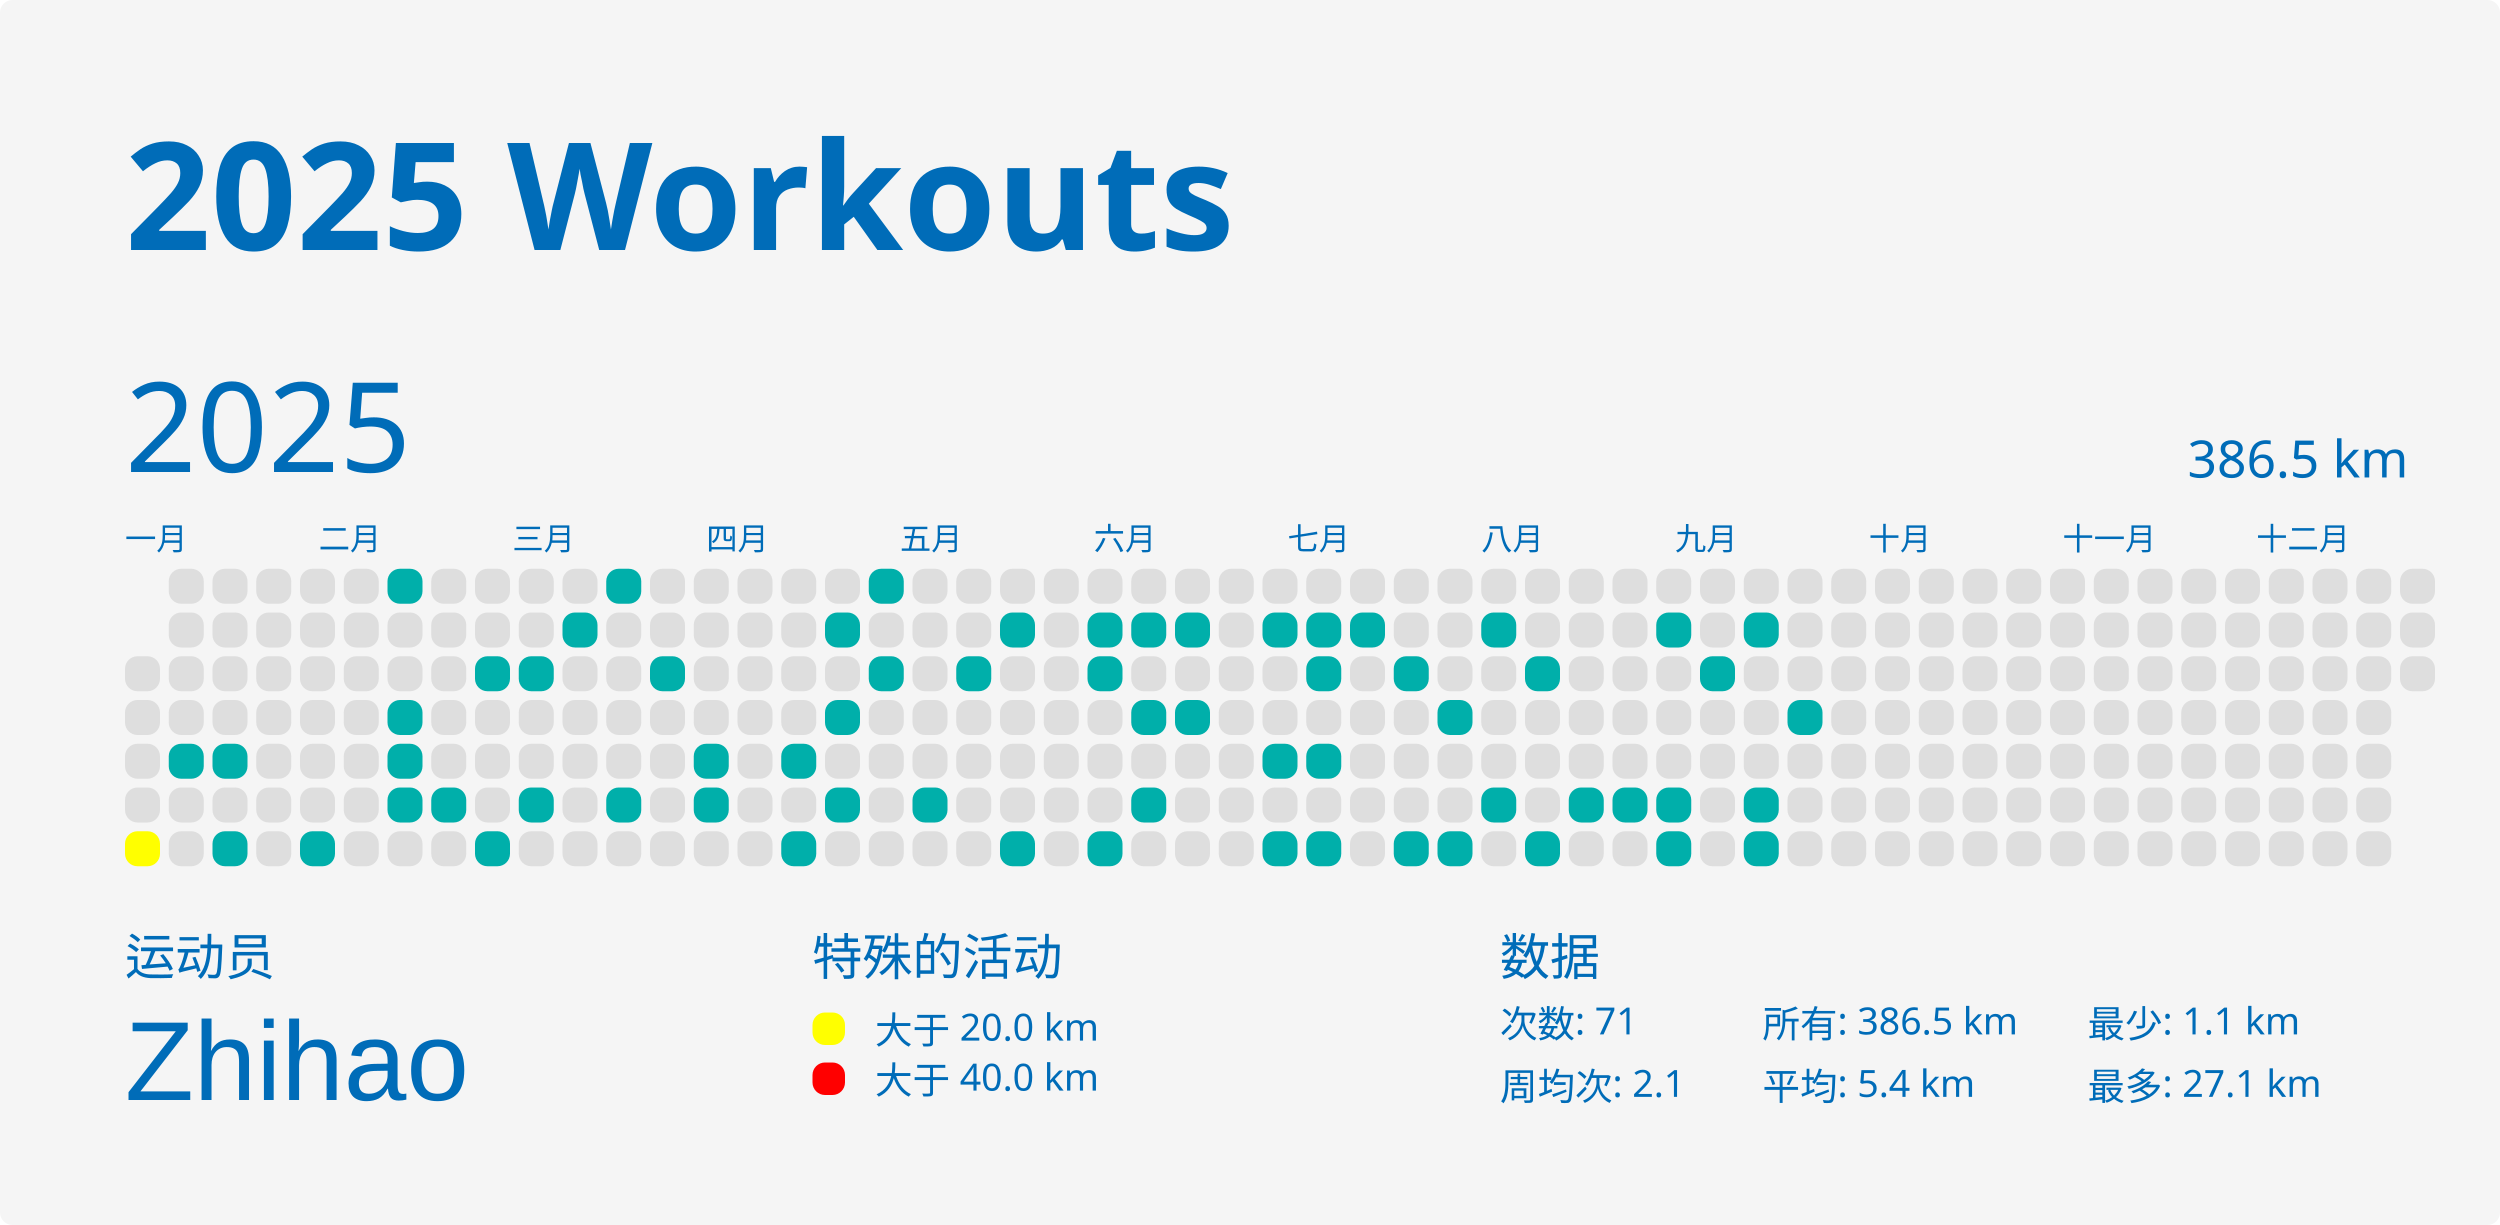
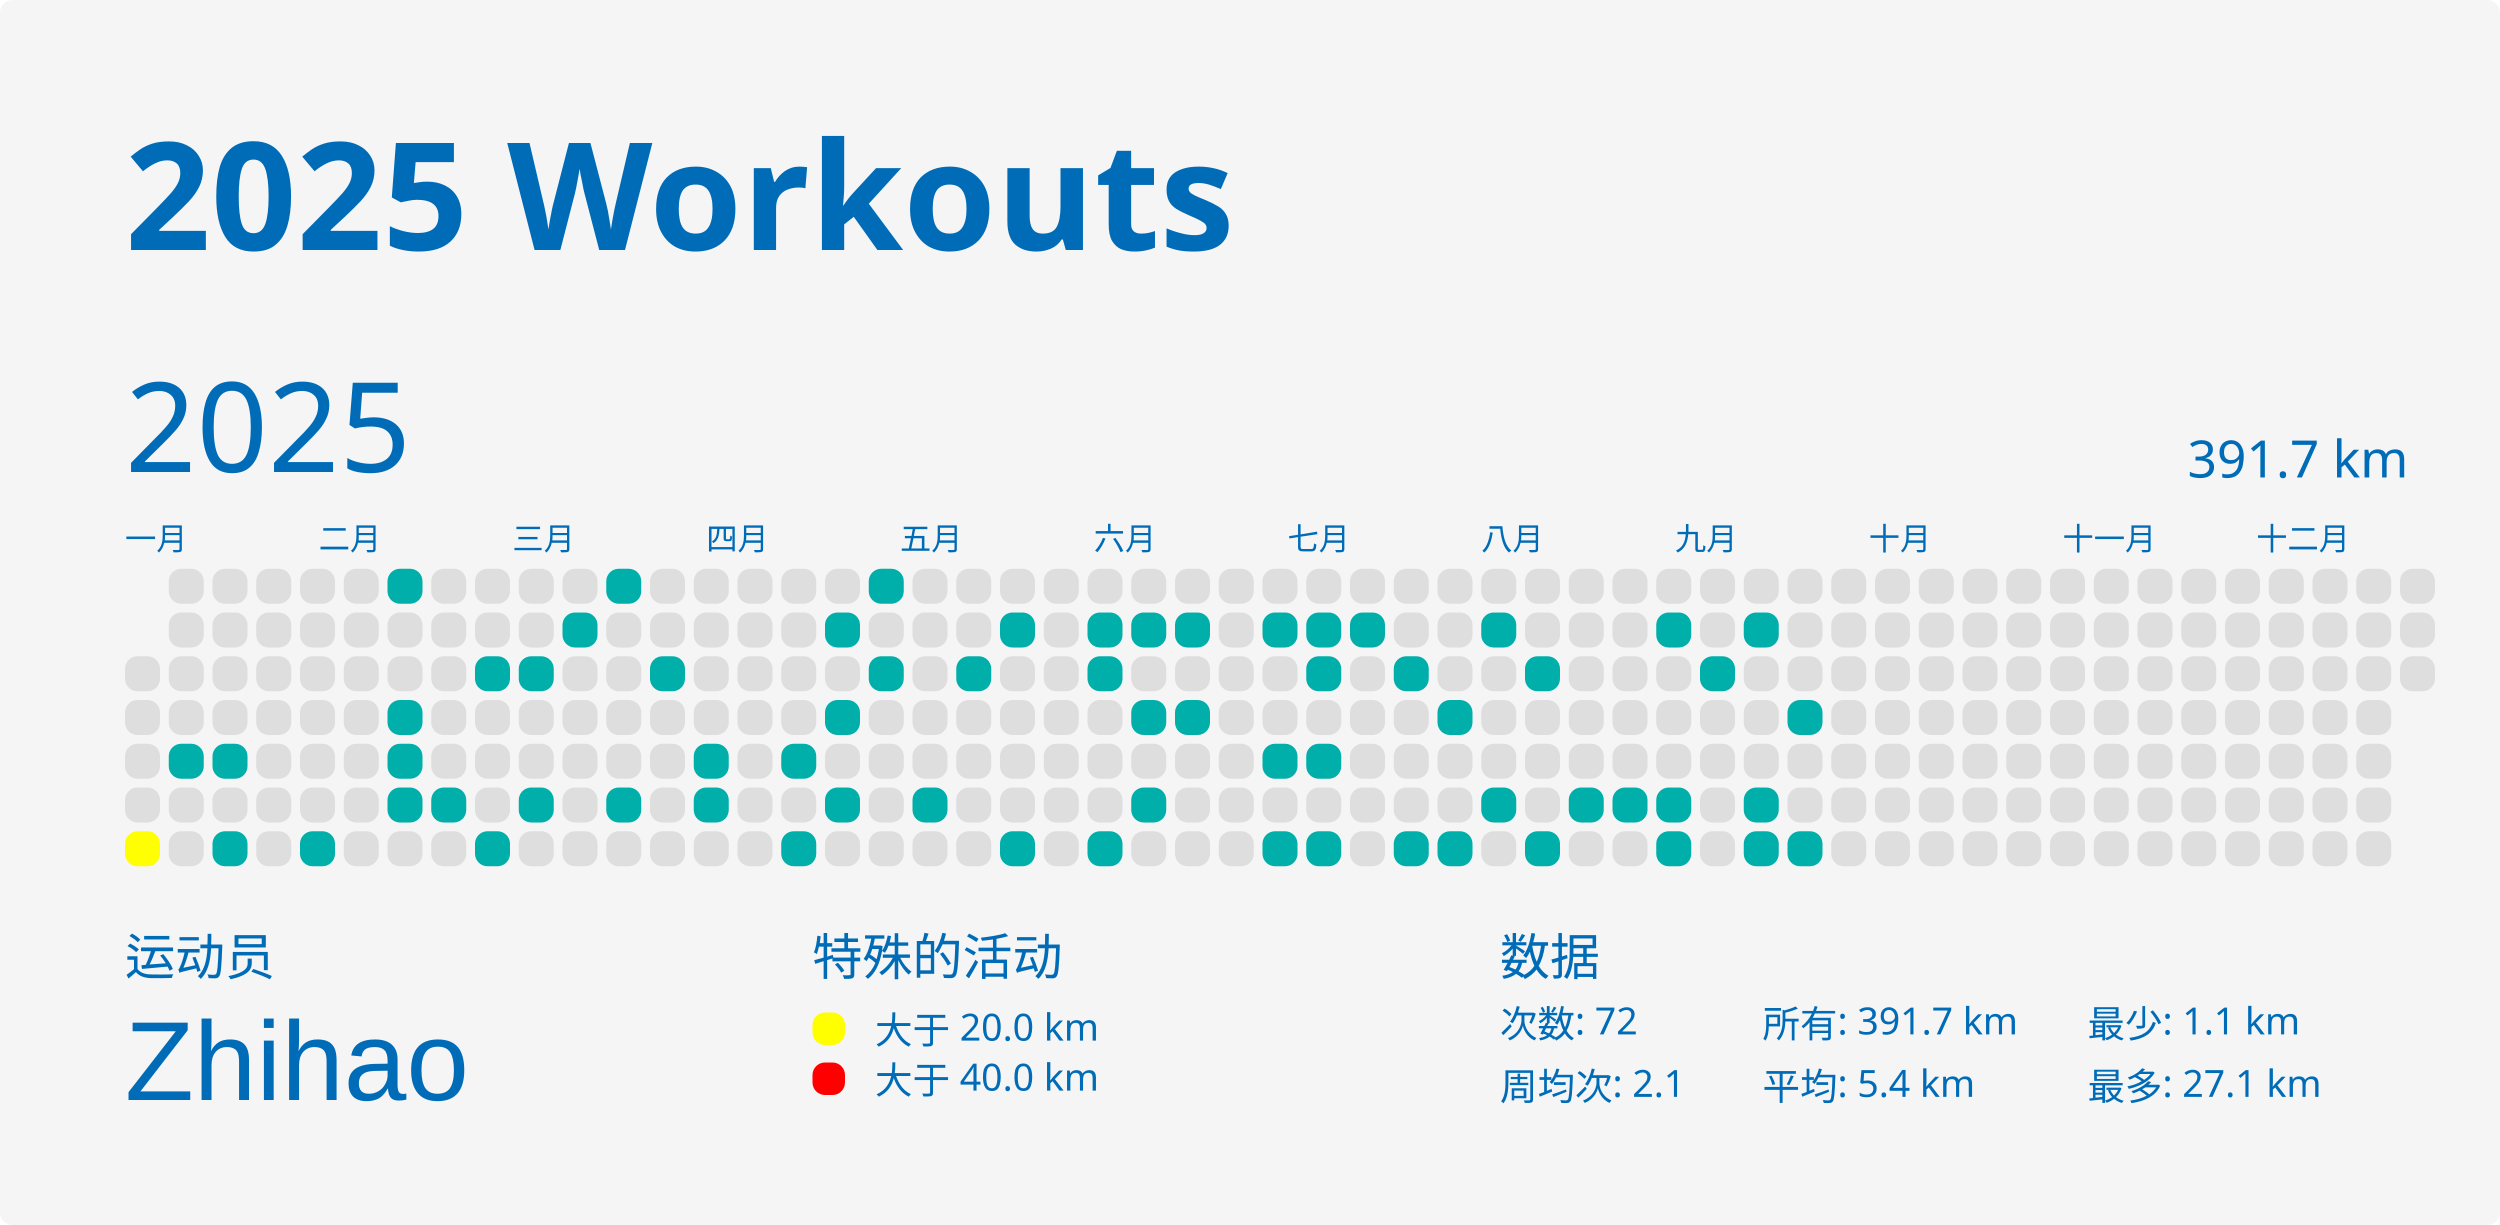
<svg xmlns="http://www.w3.org/2000/svg" baseProfile="full" height="98mm" version="1.1" viewBox="0,0,200,98" width="200mm">
  <defs />
  <rect fill="#f5f5f5" height="98" rx="1" ry="1" width="200" x="0" y="0" />
  <text fill="#006cb8" style="font-size:12px; font-family:MGI-Regular; font-weight:bold;" x="10" y="20">2025 Workouts</text>
  <text fill="#006cb8" style="font-size:4px; font-family:MGI-Regular" x="10" y="78">运动员</text>
  <text fill="#006cb8" style="font-size:9px; font-family:Arial" x="10" y="88">Zhihao</text>
  <text fill="#006cb8" style="font-size:4px; font-family:MGI-Regular" x="65" y="78">特殊的活动</text>
  <rect fill="yellow" height="2.6" rx="1" ry="1" width="2.6" x="65" y="81" />
  <text fill="#006cb8" style="font-size:3px; font-family:MGI-Regular" x="70" y="83.5">大于 20.0 km</text>
  <rect fill="red" height="2.6" rx="1" ry="1" width="2.6" x="65" y="85" />
  <text fill="#006cb8" style="font-size:3px; font-family:MGI-Regular" x="70" y="87.5">大于 40.0 km</text>
  <text fill="#006cb8" style="font-size:4px; font-family:MGI-Regular" x="120" y="78">数据</text>
-   <text fill="#006cb8" style="font-size:3px; font-family:MGI-Regular" x="120" y="83">次数: 71</text>
+   <text fill="#006cb8" style="font-size:3px; font-family:MGI-Regular" x="120" y="83">次数: 72</text>
  <text fill="#006cb8" style="font-size:3px; font-family:MGI-Regular" x="120" y="88">周均次: 2.1</text>
-   <text fill="#006cb8" style="font-size:3px; font-family:MGI-Regular" x="141" y="83">所有: 386.5 km</text>
+   <text fill="#006cb8" style="font-size:3px; font-family:MGI-Regular" x="141" y="83">所有: 391.7 km</text>
  <text fill="#006cb8" style="font-size:3px; font-family:MGI-Regular" x="141" y="88">平均: 5.4 km</text>
  <text fill="#006cb8" style="font-size:3px; font-family:MGI-Regular" x="167" y="83">最少: 1.1 km</text>
  <text fill="#006cb8" style="font-size:3px; font-family:MGI-Regular" x="167" y="88">最多: 27.1 km</text>
  <text dominant-baseline="hanging" fill="#006cb8" style="font-size:10.0px; font-family:MGI-Regular;" x="10" y="30">2025</text>
-   <text dominant-baseline="hanging" fill="#006cb8" style="font-size:4.125px; font-family:MGI-Regular;" x="175" y="35">386.5 km</text>
+   <text dominant-baseline="hanging" fill="#006cb8" style="font-size:4.125px; font-family:MGI-Regular;" x="175" y="35">391.7 km</text>
  <text fill="#006cb8" style="font-size:2.5px; font-family:MGI-Regular" x="10.0" y="44">一月</text>
  <text fill="#006cb8" style="font-size:2.5px; font-family:MGI-Regular" x="25.5" y="44">二月</text>
  <text fill="#006cb8" style="font-size:2.5px; font-family:MGI-Regular" x="41.0" y="44">三月</text>
  <text fill="#006cb8" style="font-size:2.5px; font-family:MGI-Regular" x="56.5" y="44">四月</text>
  <text fill="#006cb8" style="font-size:2.5px; font-family:MGI-Regular" x="72.0" y="44">五月</text>
  <text fill="#006cb8" style="font-size:2.5px; font-family:MGI-Regular" x="87.5" y="44">六月</text>
  <text fill="#006cb8" style="font-size:2.5px; font-family:MGI-Regular" x="103.0" y="44">七月</text>
  <text fill="#006cb8" style="font-size:2.5px; font-family:MGI-Regular" x="118.5" y="44">八月</text>
  <text fill="#006cb8" style="font-size:2.5px; font-family:MGI-Regular" x="134.0" y="44">九月</text>
  <text fill="#006cb8" style="font-size:2.5px; font-family:MGI-Regular" x="149.5" y="44">十月</text>
  <text fill="#006cb8" style="font-size:2.5px; font-family:MGI-Regular" x="165.0" y="44">十一月</text>
  <text fill="#006cb8" style="font-size:2.5px; font-family:MGI-Regular" x="180.5" y="44">十二月</text>
  <rect fill="#dedede" height="2.8" rx="1" ry="1" width="2.8" x="10.0" y="52.5" />
  <rect fill="#dedede" height="2.8" rx="1" ry="1" width="2.8" x="10.0" y="56.0" />
  <rect fill="#dedede" height="2.8" rx="1" ry="1" width="2.8" x="10.0" y="59.5" />
  <rect fill="#dedede" height="2.8" rx="1" ry="1" width="2.8" x="10.0" y="63.0" />
  <rect fill="yellow" height="2.8" rx="1" ry="1" width="2.8" x="10.0" y="66.5" />
  <rect fill="#dedede" height="2.8" rx="1" ry="1" width="2.8" x="13.5" y="45.5" />
  <rect fill="#dedede" height="2.8" rx="1" ry="1" width="2.8" x="13.5" y="49.0" />
  <rect fill="#dedede" height="2.8" rx="1" ry="1" width="2.8" x="13.5" y="52.5" />
  <rect fill="#dedede" height="2.8" rx="1" ry="1" width="2.8" x="13.5" y="56.0" />
  <rect fill="#00AFAA" height="2.8" rx="1" ry="1" width="2.8" x="13.5" y="59.5" />
  <rect fill="#dedede" height="2.8" rx="1" ry="1" width="2.8" x="13.5" y="63.0" />
  <rect fill="#dedede" height="2.8" rx="1" ry="1" width="2.8" x="13.5" y="66.5" />
  <rect fill="#dedede" height="2.8" rx="1" ry="1" width="2.8" x="17.0" y="45.5" />
  <rect fill="#dedede" height="2.8" rx="1" ry="1" width="2.8" x="17.0" y="49.0" />
  <rect fill="#dedede" height="2.8" rx="1" ry="1" width="2.8" x="17.0" y="52.5" />
  <rect fill="#dedede" height="2.8" rx="1" ry="1" width="2.8" x="17.0" y="56.0" />
  <rect fill="#00AFAA" height="2.8" rx="1" ry="1" width="2.8" x="17.0" y="59.5" />
  <rect fill="#dedede" height="2.8" rx="1" ry="1" width="2.8" x="17.0" y="63.0" />
  <rect fill="#00AFAA" height="2.8" rx="1" ry="1" width="2.8" x="17.0" y="66.5" />
  <rect fill="#dedede" height="2.8" rx="1" ry="1" width="2.8" x="20.5" y="45.5" />
  <rect fill="#dedede" height="2.8" rx="1" ry="1" width="2.8" x="20.5" y="49.0" />
  <rect fill="#dedede" height="2.8" rx="1" ry="1" width="2.8" x="20.5" y="52.5" />
  <rect fill="#dedede" height="2.8" rx="1" ry="1" width="2.8" x="20.5" y="56.0" />
  <rect fill="#dedede" height="2.8" rx="1" ry="1" width="2.8" x="20.5" y="59.5" />
  <rect fill="#dedede" height="2.8" rx="1" ry="1" width="2.8" x="20.5" y="63.0" />
  <rect fill="#dedede" height="2.8" rx="1" ry="1" width="2.8" x="20.5" y="66.5" />
  <rect fill="#dedede" height="2.8" rx="1" ry="1" width="2.8" x="24.0" y="45.5" />
  <rect fill="#dedede" height="2.8" rx="1" ry="1" width="2.8" x="24.0" y="49.0" />
  <rect fill="#dedede" height="2.8" rx="1" ry="1" width="2.8" x="24.0" y="52.5" />
  <rect fill="#dedede" height="2.8" rx="1" ry="1" width="2.8" x="24.0" y="56.0" />
  <rect fill="#dedede" height="2.8" rx="1" ry="1" width="2.8" x="24.0" y="59.5" />
  <rect fill="#dedede" height="2.8" rx="1" ry="1" width="2.8" x="24.0" y="63.0" />
  <rect fill="#00AFAA" height="2.8" rx="1" ry="1" width="2.8" x="24.0" y="66.5" />
  <rect fill="#dedede" height="2.8" rx="1" ry="1" width="2.8" x="27.5" y="45.5" />
  <rect fill="#dedede" height="2.8" rx="1" ry="1" width="2.8" x="27.5" y="49.0" />
  <rect fill="#dedede" height="2.8" rx="1" ry="1" width="2.8" x="27.5" y="52.5" />
  <rect fill="#dedede" height="2.8" rx="1" ry="1" width="2.8" x="27.5" y="56.0" />
  <rect fill="#dedede" height="2.8" rx="1" ry="1" width="2.8" x="27.5" y="59.5" />
  <rect fill="#dedede" height="2.8" rx="1" ry="1" width="2.8" x="27.5" y="63.0" />
  <rect fill="#dedede" height="2.8" rx="1" ry="1" width="2.8" x="27.5" y="66.5" />
  <rect fill="#00AFAA" height="2.8" rx="1" ry="1" width="2.8" x="31.0" y="45.5" />
  <rect fill="#dedede" height="2.8" rx="1" ry="1" width="2.8" x="31.0" y="49.0" />
  <rect fill="#dedede" height="2.8" rx="1" ry="1" width="2.8" x="31.0" y="52.5" />
  <rect fill="#00AFAA" height="2.8" rx="1" ry="1" width="2.8" x="31.0" y="56.0" />
  <rect fill="#00AFAA" height="2.8" rx="1" ry="1" width="2.8" x="31.0" y="59.5" />
  <rect fill="#00AFAA" height="2.8" rx="1" ry="1" width="2.8" x="31.0" y="63.0" />
  <rect fill="#dedede" height="2.8" rx="1" ry="1" width="2.8" x="31.0" y="66.5" />
  <rect fill="#dedede" height="2.8" rx="1" ry="1" width="2.8" x="34.5" y="45.5" />
  <rect fill="#dedede" height="2.8" rx="1" ry="1" width="2.8" x="34.5" y="49.0" />
  <rect fill="#dedede" height="2.8" rx="1" ry="1" width="2.8" x="34.5" y="52.5" />
  <rect fill="#dedede" height="2.8" rx="1" ry="1" width="2.8" x="34.5" y="56.0" />
  <rect fill="#dedede" height="2.8" rx="1" ry="1" width="2.8" x="34.5" y="59.5" />
  <rect fill="#00AFAA" height="2.8" rx="1" ry="1" width="2.8" x="34.5" y="63.0" />
  <rect fill="#dedede" height="2.8" rx="1" ry="1" width="2.8" x="34.5" y="66.5" />
  <rect fill="#dedede" height="2.8" rx="1" ry="1" width="2.8" x="38.0" y="45.5" />
  <rect fill="#dedede" height="2.8" rx="1" ry="1" width="2.8" x="38.0" y="49.0" />
  <rect fill="#00AFAA" height="2.8" rx="1" ry="1" width="2.8" x="38.0" y="52.5" />
  <rect fill="#dedede" height="2.8" rx="1" ry="1" width="2.8" x="38.0" y="56.0" />
  <rect fill="#dedede" height="2.8" rx="1" ry="1" width="2.8" x="38.0" y="59.5" />
  <rect fill="#dedede" height="2.8" rx="1" ry="1" width="2.8" x="38.0" y="63.0" />
  <rect fill="#00AFAA" height="2.8" rx="1" ry="1" width="2.8" x="38.0" y="66.5" />
  <rect fill="#dedede" height="2.8" rx="1" ry="1" width="2.8" x="41.5" y="45.5" />
  <rect fill="#dedede" height="2.8" rx="1" ry="1" width="2.8" x="41.5" y="49.0" />
  <rect fill="#00AFAA" height="2.8" rx="1" ry="1" width="2.8" x="41.5" y="52.5" />
  <rect fill="#dedede" height="2.8" rx="1" ry="1" width="2.8" x="41.5" y="56.0" />
  <rect fill="#dedede" height="2.8" rx="1" ry="1" width="2.8" x="41.5" y="59.5" />
  <rect fill="#00AFAA" height="2.8" rx="1" ry="1" width="2.8" x="41.5" y="63.0" />
  <rect fill="#dedede" height="2.8" rx="1" ry="1" width="2.8" x="41.5" y="66.5" />
  <rect fill="#dedede" height="2.8" rx="1" ry="1" width="2.8" x="45.0" y="45.5" />
  <rect fill="#00AFAA" height="2.8" rx="1" ry="1" width="2.8" x="45.0" y="49.0" />
  <rect fill="#dedede" height="2.8" rx="1" ry="1" width="2.8" x="45.0" y="52.5" />
  <rect fill="#dedede" height="2.8" rx="1" ry="1" width="2.8" x="45.0" y="56.0" />
  <rect fill="#dedede" height="2.8" rx="1" ry="1" width="2.8" x="45.0" y="59.5" />
  <rect fill="#dedede" height="2.8" rx="1" ry="1" width="2.8" x="45.0" y="63.0" />
  <rect fill="#dedede" height="2.8" rx="1" ry="1" width="2.8" x="45.0" y="66.5" />
  <rect fill="#00AFAA" height="2.8" rx="1" ry="1" width="2.8" x="48.5" y="45.5" />
  <rect fill="#dedede" height="2.8" rx="1" ry="1" width="2.8" x="48.5" y="49.0" />
  <rect fill="#dedede" height="2.8" rx="1" ry="1" width="2.8" x="48.5" y="52.5" />
  <rect fill="#dedede" height="2.8" rx="1" ry="1" width="2.8" x="48.5" y="56.0" />
  <rect fill="#dedede" height="2.8" rx="1" ry="1" width="2.8" x="48.5" y="59.5" />
  <rect fill="#00AFAA" height="2.8" rx="1" ry="1" width="2.8" x="48.5" y="63.0" />
  <rect fill="#dedede" height="2.8" rx="1" ry="1" width="2.8" x="48.5" y="66.5" />
  <rect fill="#dedede" height="2.8" rx="1" ry="1" width="2.8" x="52.0" y="45.5" />
  <rect fill="#dedede" height="2.8" rx="1" ry="1" width="2.8" x="52.0" y="49.0" />
  <rect fill="#00AFAA" height="2.8" rx="1" ry="1" width="2.8" x="52.0" y="52.5" />
  <rect fill="#dedede" height="2.8" rx="1" ry="1" width="2.8" x="52.0" y="56.0" />
  <rect fill="#dedede" height="2.8" rx="1" ry="1" width="2.8" x="52.0" y="59.5" />
  <rect fill="#dedede" height="2.8" rx="1" ry="1" width="2.8" x="52.0" y="63.0" />
  <rect fill="#dedede" height="2.8" rx="1" ry="1" width="2.8" x="52.0" y="66.5" />
  <rect fill="#dedede" height="2.8" rx="1" ry="1" width="2.8" x="55.5" y="45.5" />
  <rect fill="#dedede" height="2.8" rx="1" ry="1" width="2.8" x="55.5" y="49.0" />
  <rect fill="#dedede" height="2.8" rx="1" ry="1" width="2.8" x="55.5" y="52.5" />
  <rect fill="#dedede" height="2.8" rx="1" ry="1" width="2.8" x="55.5" y="56.0" />
  <rect fill="#00AFAA" height="2.8" rx="1" ry="1" width="2.8" x="55.5" y="59.5" />
  <rect fill="#00AFAA" height="2.8" rx="1" ry="1" width="2.8" x="55.5" y="63.0" />
  <rect fill="#dedede" height="2.8" rx="1" ry="1" width="2.8" x="55.5" y="66.5" />
  <rect fill="#dedede" height="2.8" rx="1" ry="1" width="2.8" x="59.0" y="45.5" />
  <rect fill="#dedede" height="2.8" rx="1" ry="1" width="2.8" x="59.0" y="49.0" />
  <rect fill="#dedede" height="2.8" rx="1" ry="1" width="2.8" x="59.0" y="52.5" />
  <rect fill="#dedede" height="2.8" rx="1" ry="1" width="2.8" x="59.0" y="56.0" />
  <rect fill="#dedede" height="2.8" rx="1" ry="1" width="2.8" x="59.0" y="59.5" />
  <rect fill="#dedede" height="2.8" rx="1" ry="1" width="2.8" x="59.0" y="63.0" />
  <rect fill="#dedede" height="2.8" rx="1" ry="1" width="2.8" x="59.0" y="66.5" />
  <rect fill="#dedede" height="2.8" rx="1" ry="1" width="2.8" x="62.5" y="45.5" />
  <rect fill="#dedede" height="2.8" rx="1" ry="1" width="2.8" x="62.5" y="49.0" />
  <rect fill="#dedede" height="2.8" rx="1" ry="1" width="2.8" x="62.5" y="52.5" />
  <rect fill="#dedede" height="2.8" rx="1" ry="1" width="2.8" x="62.5" y="56.0" />
  <rect fill="#00AFAA" height="2.8" rx="1" ry="1" width="2.8" x="62.5" y="59.5" />
  <rect fill="#dedede" height="2.8" rx="1" ry="1" width="2.8" x="62.5" y="63.0" />
  <rect fill="#00AFAA" height="2.8" rx="1" ry="1" width="2.8" x="62.5" y="66.5" />
  <rect fill="#dedede" height="2.8" rx="1" ry="1" width="2.8" x="66.0" y="45.5" />
  <rect fill="#00AFAA" height="2.8" rx="1" ry="1" width="2.8" x="66.0" y="49.0" />
  <rect fill="#dedede" height="2.8" rx="1" ry="1" width="2.8" x="66.0" y="52.5" />
  <rect fill="#00AFAA" height="2.8" rx="1" ry="1" width="2.8" x="66.0" y="56.0" />
  <rect fill="#dedede" height="2.8" rx="1" ry="1" width="2.8" x="66.0" y="59.5" />
  <rect fill="#00AFAA" height="2.8" rx="1" ry="1" width="2.8" x="66.0" y="63.0" />
  <rect fill="#dedede" height="2.8" rx="1" ry="1" width="2.8" x="66.0" y="66.5" />
  <rect fill="#00AFAA" height="2.8" rx="1" ry="1" width="2.8" x="69.5" y="45.5" />
  <rect fill="#dedede" height="2.8" rx="1" ry="1" width="2.8" x="69.5" y="49.0" />
  <rect fill="#00AFAA" height="2.8" rx="1" ry="1" width="2.8" x="69.5" y="52.5" />
  <rect fill="#dedede" height="2.8" rx="1" ry="1" width="2.8" x="69.5" y="56.0" />
  <rect fill="#dedede" height="2.8" rx="1" ry="1" width="2.8" x="69.5" y="59.5" />
  <rect fill="#dedede" height="2.8" rx="1" ry="1" width="2.8" x="69.5" y="63.0" />
  <rect fill="#dedede" height="2.8" rx="1" ry="1" width="2.8" x="69.5" y="66.5" />
  <rect fill="#dedede" height="2.8" rx="1" ry="1" width="2.8" x="73.0" y="45.5" />
  <rect fill="#dedede" height="2.8" rx="1" ry="1" width="2.8" x="73.0" y="49.0" />
  <rect fill="#dedede" height="2.8" rx="1" ry="1" width="2.8" x="73.0" y="52.5" />
  <rect fill="#dedede" height="2.8" rx="1" ry="1" width="2.8" x="73.0" y="56.0" />
  <rect fill="#dedede" height="2.8" rx="1" ry="1" width="2.8" x="73.0" y="59.5" />
  <rect fill="#00AFAA" height="2.8" rx="1" ry="1" width="2.8" x="73.0" y="63.0" />
  <rect fill="#dedede" height="2.8" rx="1" ry="1" width="2.8" x="73.0" y="66.5" />
  <rect fill="#dedede" height="2.8" rx="1" ry="1" width="2.8" x="76.5" y="45.5" />
  <rect fill="#dedede" height="2.8" rx="1" ry="1" width="2.8" x="76.5" y="49.0" />
  <rect fill="#00AFAA" height="2.8" rx="1" ry="1" width="2.8" x="76.5" y="52.5" />
  <rect fill="#dedede" height="2.8" rx="1" ry="1" width="2.8" x="76.5" y="56.0" />
  <rect fill="#dedede" height="2.8" rx="1" ry="1" width="2.8" x="76.5" y="59.5" />
  <rect fill="#dedede" height="2.8" rx="1" ry="1" width="2.8" x="76.5" y="63.0" />
  <rect fill="#dedede" height="2.8" rx="1" ry="1" width="2.8" x="76.5" y="66.5" />
  <rect fill="#dedede" height="2.8" rx="1" ry="1" width="2.8" x="80.0" y="45.5" />
  <rect fill="#00AFAA" height="2.8" rx="1" ry="1" width="2.8" x="80.0" y="49.0" />
  <rect fill="#dedede" height="2.8" rx="1" ry="1" width="2.8" x="80.0" y="52.5" />
  <rect fill="#dedede" height="2.8" rx="1" ry="1" width="2.8" x="80.0" y="56.0" />
  <rect fill="#dedede" height="2.8" rx="1" ry="1" width="2.8" x="80.0" y="59.5" />
  <rect fill="#dedede" height="2.8" rx="1" ry="1" width="2.8" x="80.0" y="63.0" />
  <rect fill="#00AFAA" height="2.8" rx="1" ry="1" width="2.8" x="80.0" y="66.5" />
  <rect fill="#dedede" height="2.8" rx="1" ry="1" width="2.8" x="83.5" y="45.5" />
  <rect fill="#dedede" height="2.8" rx="1" ry="1" width="2.8" x="83.5" y="49.0" />
  <rect fill="#dedede" height="2.8" rx="1" ry="1" width="2.8" x="83.5" y="52.5" />
  <rect fill="#dedede" height="2.8" rx="1" ry="1" width="2.8" x="83.5" y="56.0" />
  <rect fill="#dedede" height="2.8" rx="1" ry="1" width="2.8" x="83.5" y="59.5" />
  <rect fill="#dedede" height="2.8" rx="1" ry="1" width="2.8" x="83.5" y="63.0" />
  <rect fill="#dedede" height="2.8" rx="1" ry="1" width="2.8" x="83.5" y="66.5" />
  <rect fill="#dedede" height="2.8" rx="1" ry="1" width="2.8" x="87.0" y="45.5" />
  <rect fill="#00AFAA" height="2.8" rx="1" ry="1" width="2.8" x="87.0" y="49.0" />
  <rect fill="#00AFAA" height="2.8" rx="1" ry="1" width="2.8" x="87.0" y="52.5" />
  <rect fill="#dedede" height="2.8" rx="1" ry="1" width="2.8" x="87.0" y="56.0" />
  <rect fill="#dedede" height="2.8" rx="1" ry="1" width="2.8" x="87.0" y="59.5" />
  <rect fill="#dedede" height="2.8" rx="1" ry="1" width="2.8" x="87.0" y="63.0" />
  <rect fill="#00AFAA" height="2.8" rx="1" ry="1" width="2.8" x="87.0" y="66.5" />
  <rect fill="#dedede" height="2.8" rx="1" ry="1" width="2.8" x="90.5" y="45.5" />
  <rect fill="#00AFAA" height="2.8" rx="1" ry="1" width="2.8" x="90.5" y="49.0" />
  <rect fill="#dedede" height="2.8" rx="1" ry="1" width="2.8" x="90.5" y="52.5" />
  <rect fill="#00AFAA" height="2.8" rx="1" ry="1" width="2.8" x="90.5" y="56.0" />
  <rect fill="#dedede" height="2.8" rx="1" ry="1" width="2.8" x="90.5" y="59.5" />
  <rect fill="#00AFAA" height="2.8" rx="1" ry="1" width="2.8" x="90.5" y="63.0" />
  <rect fill="#dedede" height="2.8" rx="1" ry="1" width="2.8" x="90.5" y="66.5" />
  <rect fill="#dedede" height="2.8" rx="1" ry="1" width="2.8" x="94.0" y="45.5" />
  <rect fill="#00AFAA" height="2.8" rx="1" ry="1" width="2.8" x="94.0" y="49.0" />
  <rect fill="#dedede" height="2.8" rx="1" ry="1" width="2.8" x="94.0" y="52.5" />
  <rect fill="#00AFAA" height="2.8" rx="1" ry="1" width="2.8" x="94.0" y="56.0" />
  <rect fill="#dedede" height="2.8" rx="1" ry="1" width="2.8" x="94.0" y="59.5" />
  <rect fill="#dedede" height="2.8" rx="1" ry="1" width="2.8" x="94.0" y="63.0" />
  <rect fill="#dedede" height="2.8" rx="1" ry="1" width="2.8" x="94.0" y="66.5" />
  <rect fill="#dedede" height="2.8" rx="1" ry="1" width="2.8" x="97.5" y="45.5" />
  <rect fill="#dedede" height="2.8" rx="1" ry="1" width="2.8" x="97.5" y="49.0" />
  <rect fill="#dedede" height="2.8" rx="1" ry="1" width="2.8" x="97.5" y="52.5" />
  <rect fill="#dedede" height="2.8" rx="1" ry="1" width="2.8" x="97.5" y="56.0" />
  <rect fill="#dedede" height="2.8" rx="1" ry="1" width="2.8" x="97.5" y="59.5" />
  <rect fill="#dedede" height="2.8" rx="1" ry="1" width="2.8" x="97.5" y="63.0" />
  <rect fill="#dedede" height="2.8" rx="1" ry="1" width="2.8" x="97.5" y="66.5" />
  <rect fill="#dedede" height="2.8" rx="1" ry="1" width="2.8" x="101.0" y="45.5" />
  <rect fill="#00AFAA" height="2.8" rx="1" ry="1" width="2.8" x="101.0" y="49.0" />
  <rect fill="#dedede" height="2.8" rx="1" ry="1" width="2.8" x="101.0" y="52.5" />
  <rect fill="#dedede" height="2.8" rx="1" ry="1" width="2.8" x="101.0" y="56.0" />
  <rect fill="#00AFAA" height="2.8" rx="1" ry="1" width="2.8" x="101.0" y="59.5" />
  <rect fill="#dedede" height="2.8" rx="1" ry="1" width="2.8" x="101.0" y="63.0" />
  <rect fill="#00AFAA" height="2.8" rx="1" ry="1" width="2.8" x="101.0" y="66.5" />
  <rect fill="#dedede" height="2.8" rx="1" ry="1" width="2.8" x="104.5" y="45.5" />
  <rect fill="#00AFAA" height="2.8" rx="1" ry="1" width="2.8" x="104.5" y="49.0" />
  <rect fill="#00AFAA" height="2.8" rx="1" ry="1" width="2.8" x="104.5" y="52.5" />
  <rect fill="#dedede" height="2.8" rx="1" ry="1" width="2.8" x="104.5" y="56.0" />
  <rect fill="#00AFAA" height="2.8" rx="1" ry="1" width="2.8" x="104.5" y="59.5" />
  <rect fill="#dedede" height="2.8" rx="1" ry="1" width="2.8" x="104.5" y="63.0" />
  <rect fill="#00AFAA" height="2.8" rx="1" ry="1" width="2.8" x="104.5" y="66.5" />
  <rect fill="#dedede" height="2.8" rx="1" ry="1" width="2.8" x="108.0" y="45.5" />
  <rect fill="#00AFAA" height="2.8" rx="1" ry="1" width="2.8" x="108.0" y="49.0" />
  <rect fill="#dedede" height="2.8" rx="1" ry="1" width="2.8" x="108.0" y="52.5" />
  <rect fill="#dedede" height="2.8" rx="1" ry="1" width="2.8" x="108.0" y="56.0" />
  <rect fill="#dedede" height="2.8" rx="1" ry="1" width="2.8" x="108.0" y="59.5" />
  <rect fill="#dedede" height="2.8" rx="1" ry="1" width="2.8" x="108.0" y="63.0" />
  <rect fill="#dedede" height="2.8" rx="1" ry="1" width="2.8" x="108.0" y="66.5" />
  <rect fill="#dedede" height="2.8" rx="1" ry="1" width="2.8" x="111.5" y="45.5" />
  <rect fill="#dedede" height="2.8" rx="1" ry="1" width="2.8" x="111.5" y="49.0" />
  <rect fill="#00AFAA" height="2.8" rx="1" ry="1" width="2.8" x="111.5" y="52.5" />
  <rect fill="#dedede" height="2.8" rx="1" ry="1" width="2.8" x="111.5" y="56.0" />
  <rect fill="#dedede" height="2.8" rx="1" ry="1" width="2.8" x="111.5" y="59.5" />
  <rect fill="#dedede" height="2.8" rx="1" ry="1" width="2.8" x="111.5" y="63.0" />
  <rect fill="#00AFAA" height="2.8" rx="1" ry="1" width="2.8" x="111.5" y="66.5" />
  <rect fill="#dedede" height="2.8" rx="1" ry="1" width="2.8" x="115.0" y="45.5" />
  <rect fill="#dedede" height="2.8" rx="1" ry="1" width="2.8" x="115.0" y="49.0" />
  <rect fill="#dedede" height="2.8" rx="1" ry="1" width="2.8" x="115.0" y="52.5" />
  <rect fill="#00AFAA" height="2.8" rx="1" ry="1" width="2.8" x="115.0" y="56.0" />
  <rect fill="#dedede" height="2.8" rx="1" ry="1" width="2.8" x="115.0" y="59.5" />
  <rect fill="#dedede" height="2.8" rx="1" ry="1" width="2.8" x="115.0" y="63.0" />
  <rect fill="#00AFAA" height="2.8" rx="1" ry="1" width="2.8" x="115.0" y="66.5" />
  <rect fill="#dedede" height="2.8" rx="1" ry="1" width="2.8" x="118.5" y="45.5" />
  <rect fill="#00AFAA" height="2.8" rx="1" ry="1" width="2.8" x="118.5" y="49.0" />
  <rect fill="#dedede" height="2.8" rx="1" ry="1" width="2.8" x="118.5" y="52.5" />
  <rect fill="#dedede" height="2.8" rx="1" ry="1" width="2.8" x="118.5" y="56.0" />
  <rect fill="#dedede" height="2.8" rx="1" ry="1" width="2.8" x="118.5" y="59.5" />
  <rect fill="#00AFAA" height="2.8" rx="1" ry="1" width="2.8" x="118.5" y="63.0" />
  <rect fill="#dedede" height="2.8" rx="1" ry="1" width="2.8" x="118.5" y="66.5" />
  <rect fill="#dedede" height="2.8" rx="1" ry="1" width="2.8" x="122.0" y="45.5" />
  <rect fill="#dedede" height="2.8" rx="1" ry="1" width="2.8" x="122.0" y="49.0" />
  <rect fill="#00AFAA" height="2.8" rx="1" ry="1" width="2.8" x="122.0" y="52.5" />
  <rect fill="#dedede" height="2.8" rx="1" ry="1" width="2.8" x="122.0" y="56.0" />
  <rect fill="#dedede" height="2.8" rx="1" ry="1" width="2.8" x="122.0" y="59.5" />
  <rect fill="#dedede" height="2.8" rx="1" ry="1" width="2.8" x="122.0" y="63.0" />
  <rect fill="#00AFAA" height="2.8" rx="1" ry="1" width="2.8" x="122.0" y="66.5" />
  <rect fill="#dedede" height="2.8" rx="1" ry="1" width="2.8" x="125.5" y="45.5" />
  <rect fill="#dedede" height="2.8" rx="1" ry="1" width="2.8" x="125.5" y="49.0" />
  <rect fill="#dedede" height="2.8" rx="1" ry="1" width="2.8" x="125.5" y="52.5" />
  <rect fill="#dedede" height="2.8" rx="1" ry="1" width="2.8" x="125.5" y="56.0" />
  <rect fill="#dedede" height="2.8" rx="1" ry="1" width="2.8" x="125.5" y="59.5" />
  <rect fill="#00AFAA" height="2.8" rx="1" ry="1" width="2.8" x="125.5" y="63.0" />
  <rect fill="#dedede" height="2.8" rx="1" ry="1" width="2.8" x="125.5" y="66.5" />
  <rect fill="#dedede" height="2.8" rx="1" ry="1" width="2.8" x="129.0" y="45.5" />
  <rect fill="#dedede" height="2.8" rx="1" ry="1" width="2.8" x="129.0" y="49.0" />
  <rect fill="#dedede" height="2.8" rx="1" ry="1" width="2.8" x="129.0" y="52.5" />
  <rect fill="#dedede" height="2.8" rx="1" ry="1" width="2.8" x="129.0" y="56.0" />
  <rect fill="#dedede" height="2.8" rx="1" ry="1" width="2.8" x="129.0" y="59.5" />
  <rect fill="#00AFAA" height="2.8" rx="1" ry="1" width="2.8" x="129.0" y="63.0" />
  <rect fill="#dedede" height="2.8" rx="1" ry="1" width="2.8" x="129.0" y="66.5" />
  <rect fill="#dedede" height="2.8" rx="1" ry="1" width="2.8" x="132.5" y="45.5" />
  <rect fill="#00AFAA" height="2.8" rx="1" ry="1" width="2.8" x="132.5" y="49.0" />
  <rect fill="#dedede" height="2.8" rx="1" ry="1" width="2.8" x="132.5" y="52.5" />
  <rect fill="#dedede" height="2.8" rx="1" ry="1" width="2.8" x="132.5" y="56.0" />
  <rect fill="#dedede" height="2.8" rx="1" ry="1" width="2.8" x="132.5" y="59.5" />
  <rect fill="#00AFAA" height="2.8" rx="1" ry="1" width="2.8" x="132.5" y="63.0" />
  <rect fill="#00AFAA" height="2.8" rx="1" ry="1" width="2.8" x="132.5" y="66.5" />
  <rect fill="#dedede" height="2.8" rx="1" ry="1" width="2.8" x="136.0" y="45.5" />
  <rect fill="#dedede" height="2.8" rx="1" ry="1" width="2.8" x="136.0" y="49.0" />
  <rect fill="#00AFAA" height="2.8" rx="1" ry="1" width="2.8" x="136.0" y="52.5" />
  <rect fill="#dedede" height="2.8" rx="1" ry="1" width="2.8" x="136.0" y="56.0" />
  <rect fill="#dedede" height="2.8" rx="1" ry="1" width="2.8" x="136.0" y="59.5" />
  <rect fill="#dedede" height="2.8" rx="1" ry="1" width="2.8" x="136.0" y="63.0" />
  <rect fill="#dedede" height="2.8" rx="1" ry="1" width="2.8" x="136.0" y="66.5" />
  <rect fill="#dedede" height="2.8" rx="1" ry="1" width="2.8" x="139.5" y="45.5" />
  <rect fill="#00AFAA" height="2.8" rx="1" ry="1" width="2.8" x="139.5" y="49.0" />
  <rect fill="#dedede" height="2.8" rx="1" ry="1" width="2.8" x="139.5" y="52.5" />
  <rect fill="#dedede" height="2.8" rx="1" ry="1" width="2.8" x="139.5" y="56.0" />
  <rect fill="#dedede" height="2.8" rx="1" ry="1" width="2.8" x="139.5" y="59.5" />
  <rect fill="#00AFAA" height="2.8" rx="1" ry="1" width="2.8" x="139.5" y="63.0" />
  <rect fill="#00AFAA" height="2.8" rx="1" ry="1" width="2.8" x="139.5" y="66.5" />
  <rect fill="#dedede" height="2.8" rx="1" ry="1" width="2.8" x="143.0" y="45.5" />
  <rect fill="#dedede" height="2.8" rx="1" ry="1" width="2.8" x="143.0" y="49.0" />
  <rect fill="#dedede" height="2.8" rx="1" ry="1" width="2.8" x="143.0" y="52.5" />
  <rect fill="#00AFAA" height="2.8" rx="1" ry="1" width="2.8" x="143.0" y="56.0" />
  <rect fill="#dedede" height="2.8" rx="1" ry="1" width="2.8" x="143.0" y="59.5" />
  <rect fill="#dedede" height="2.8" rx="1" ry="1" width="2.8" x="143.0" y="63.0" />
-   <rect fill="#dedede" height="2.8" rx="1" ry="1" width="2.8" x="143.0" y="66.5" />
+   <rect fill="#00AFAA" height="2.8" rx="1" ry="1" width="2.8" x="143.0" y="66.5" />
  <rect fill="#dedede" height="2.8" rx="1" ry="1" width="2.8" x="146.5" y="45.5" />
  <rect fill="#dedede" height="2.8" rx="1" ry="1" width="2.8" x="146.5" y="49.0" />
  <rect fill="#dedede" height="2.8" rx="1" ry="1" width="2.8" x="146.5" y="52.5" />
  <rect fill="#dedede" height="2.8" rx="1" ry="1" width="2.8" x="146.5" y="56.0" />
  <rect fill="#dedede" height="2.8" rx="1" ry="1" width="2.8" x="146.5" y="59.5" />
  <rect fill="#dedede" height="2.8" rx="1" ry="1" width="2.8" x="146.5" y="63.0" />
  <rect fill="#dedede" height="2.8" rx="1" ry="1" width="2.8" x="146.5" y="66.5" />
  <rect fill="#dedede" height="2.8" rx="1" ry="1" width="2.8" x="150.0" y="45.5" />
  <rect fill="#dedede" height="2.8" rx="1" ry="1" width="2.8" x="150.0" y="49.0" />
  <rect fill="#dedede" height="2.8" rx="1" ry="1" width="2.8" x="150.0" y="52.5" />
  <rect fill="#dedede" height="2.8" rx="1" ry="1" width="2.8" x="150.0" y="56.0" />
  <rect fill="#dedede" height="2.8" rx="1" ry="1" width="2.8" x="150.0" y="59.5" />
  <rect fill="#dedede" height="2.8" rx="1" ry="1" width="2.8" x="150.0" y="63.0" />
  <rect fill="#dedede" height="2.8" rx="1" ry="1" width="2.8" x="150.0" y="66.5" />
  <rect fill="#dedede" height="2.8" rx="1" ry="1" width="2.8" x="153.5" y="45.5" />
  <rect fill="#dedede" height="2.8" rx="1" ry="1" width="2.8" x="153.5" y="49.0" />
  <rect fill="#dedede" height="2.8" rx="1" ry="1" width="2.8" x="153.5" y="52.5" />
  <rect fill="#dedede" height="2.8" rx="1" ry="1" width="2.8" x="153.5" y="56.0" />
  <rect fill="#dedede" height="2.8" rx="1" ry="1" width="2.8" x="153.5" y="59.5" />
  <rect fill="#dedede" height="2.8" rx="1" ry="1" width="2.8" x="153.5" y="63.0" />
  <rect fill="#dedede" height="2.8" rx="1" ry="1" width="2.8" x="153.5" y="66.5" />
  <rect fill="#dedede" height="2.8" rx="1" ry="1" width="2.8" x="157.0" y="45.5" />
  <rect fill="#dedede" height="2.8" rx="1" ry="1" width="2.8" x="157.0" y="49.0" />
  <rect fill="#dedede" height="2.8" rx="1" ry="1" width="2.8" x="157.0" y="52.5" />
  <rect fill="#dedede" height="2.8" rx="1" ry="1" width="2.8" x="157.0" y="56.0" />
  <rect fill="#dedede" height="2.8" rx="1" ry="1" width="2.8" x="157.0" y="59.5" />
  <rect fill="#dedede" height="2.8" rx="1" ry="1" width="2.8" x="157.0" y="63.0" />
  <rect fill="#dedede" height="2.8" rx="1" ry="1" width="2.8" x="157.0" y="66.5" />
  <rect fill="#dedede" height="2.8" rx="1" ry="1" width="2.8" x="160.5" y="45.5" />
  <rect fill="#dedede" height="2.8" rx="1" ry="1" width="2.8" x="160.5" y="49.0" />
  <rect fill="#dedede" height="2.8" rx="1" ry="1" width="2.8" x="160.5" y="52.5" />
  <rect fill="#dedede" height="2.8" rx="1" ry="1" width="2.8" x="160.5" y="56.0" />
  <rect fill="#dedede" height="2.8" rx="1" ry="1" width="2.8" x="160.5" y="59.5" />
  <rect fill="#dedede" height="2.8" rx="1" ry="1" width="2.8" x="160.5" y="63.0" />
  <rect fill="#dedede" height="2.8" rx="1" ry="1" width="2.8" x="160.5" y="66.5" />
  <rect fill="#dedede" height="2.8" rx="1" ry="1" width="2.8" x="164.0" y="45.5" />
  <rect fill="#dedede" height="2.8" rx="1" ry="1" width="2.8" x="164.0" y="49.0" />
  <rect fill="#dedede" height="2.8" rx="1" ry="1" width="2.8" x="164.0" y="52.5" />
  <rect fill="#dedede" height="2.8" rx="1" ry="1" width="2.8" x="164.0" y="56.0" />
  <rect fill="#dedede" height="2.8" rx="1" ry="1" width="2.8" x="164.0" y="59.5" />
  <rect fill="#dedede" height="2.8" rx="1" ry="1" width="2.8" x="164.0" y="63.0" />
  <rect fill="#dedede" height="2.8" rx="1" ry="1" width="2.8" x="164.0" y="66.5" />
  <rect fill="#dedede" height="2.8" rx="1" ry="1" width="2.8" x="167.5" y="45.5" />
  <rect fill="#dedede" height="2.8" rx="1" ry="1" width="2.8" x="167.5" y="49.0" />
  <rect fill="#dedede" height="2.8" rx="1" ry="1" width="2.8" x="167.5" y="52.5" />
  <rect fill="#dedede" height="2.8" rx="1" ry="1" width="2.8" x="167.5" y="56.0" />
  <rect fill="#dedede" height="2.8" rx="1" ry="1" width="2.8" x="167.5" y="59.5" />
  <rect fill="#dedede" height="2.8" rx="1" ry="1" width="2.8" x="167.5" y="63.0" />
  <rect fill="#dedede" height="2.8" rx="1" ry="1" width="2.8" x="167.5" y="66.5" />
  <rect fill="#dedede" height="2.8" rx="1" ry="1" width="2.8" x="171.0" y="45.5" />
  <rect fill="#dedede" height="2.8" rx="1" ry="1" width="2.8" x="171.0" y="49.0" />
  <rect fill="#dedede" height="2.8" rx="1" ry="1" width="2.8" x="171.0" y="52.5" />
  <rect fill="#dedede" height="2.8" rx="1" ry="1" width="2.8" x="171.0" y="56.0" />
  <rect fill="#dedede" height="2.8" rx="1" ry="1" width="2.8" x="171.0" y="59.5" />
  <rect fill="#dedede" height="2.8" rx="1" ry="1" width="2.8" x="171.0" y="63.0" />
  <rect fill="#dedede" height="2.8" rx="1" ry="1" width="2.8" x="171.0" y="66.5" />
  <rect fill="#dedede" height="2.8" rx="1" ry="1" width="2.8" x="174.5" y="45.5" />
  <rect fill="#dedede" height="2.8" rx="1" ry="1" width="2.8" x="174.5" y="49.0" />
  <rect fill="#dedede" height="2.8" rx="1" ry="1" width="2.8" x="174.5" y="52.5" />
  <rect fill="#dedede" height="2.8" rx="1" ry="1" width="2.8" x="174.5" y="56.0" />
  <rect fill="#dedede" height="2.8" rx="1" ry="1" width="2.8" x="174.5" y="59.5" />
  <rect fill="#dedede" height="2.8" rx="1" ry="1" width="2.8" x="174.5" y="63.0" />
  <rect fill="#dedede" height="2.8" rx="1" ry="1" width="2.8" x="174.5" y="66.5" />
  <rect fill="#dedede" height="2.8" rx="1" ry="1" width="2.8" x="178.0" y="45.5" />
  <rect fill="#dedede" height="2.8" rx="1" ry="1" width="2.8" x="178.0" y="49.0" />
  <rect fill="#dedede" height="2.8" rx="1" ry="1" width="2.8" x="178.0" y="52.5" />
  <rect fill="#dedede" height="2.8" rx="1" ry="1" width="2.8" x="178.0" y="56.0" />
  <rect fill="#dedede" height="2.8" rx="1" ry="1" width="2.8" x="178.0" y="59.5" />
  <rect fill="#dedede" height="2.8" rx="1" ry="1" width="2.8" x="178.0" y="63.0" />
  <rect fill="#dedede" height="2.8" rx="1" ry="1" width="2.8" x="178.0" y="66.5" />
  <rect fill="#dedede" height="2.8" rx="1" ry="1" width="2.8" x="181.5" y="45.5" />
  <rect fill="#dedede" height="2.8" rx="1" ry="1" width="2.8" x="181.5" y="49.0" />
  <rect fill="#dedede" height="2.8" rx="1" ry="1" width="2.8" x="181.5" y="52.5" />
  <rect fill="#dedede" height="2.8" rx="1" ry="1" width="2.8" x="181.5" y="56.0" />
  <rect fill="#dedede" height="2.8" rx="1" ry="1" width="2.8" x="181.5" y="59.5" />
  <rect fill="#dedede" height="2.8" rx="1" ry="1" width="2.8" x="181.5" y="63.0" />
  <rect fill="#dedede" height="2.8" rx="1" ry="1" width="2.8" x="181.5" y="66.5" />
  <rect fill="#dedede" height="2.8" rx="1" ry="1" width="2.8" x="185.0" y="45.5" />
  <rect fill="#dedede" height="2.8" rx="1" ry="1" width="2.8" x="185.0" y="49.0" />
  <rect fill="#dedede" height="2.8" rx="1" ry="1" width="2.8" x="185.0" y="52.5" />
  <rect fill="#dedede" height="2.8" rx="1" ry="1" width="2.8" x="185.0" y="56.0" />
  <rect fill="#dedede" height="2.8" rx="1" ry="1" width="2.8" x="185.0" y="59.5" />
  <rect fill="#dedede" height="2.8" rx="1" ry="1" width="2.8" x="185.0" y="63.0" />
  <rect fill="#dedede" height="2.8" rx="1" ry="1" width="2.8" x="185.0" y="66.5" />
  <rect fill="#dedede" height="2.8" rx="1" ry="1" width="2.8" x="188.5" y="45.5" />
  <rect fill="#dedede" height="2.8" rx="1" ry="1" width="2.8" x="188.5" y="49.0" />
  <rect fill="#dedede" height="2.8" rx="1" ry="1" width="2.8" x="188.5" y="52.5" />
  <rect fill="#dedede" height="2.8" rx="1" ry="1" width="2.8" x="188.5" y="56.0" />
  <rect fill="#dedede" height="2.8" rx="1" ry="1" width="2.8" x="188.5" y="59.5" />
  <rect fill="#dedede" height="2.8" rx="1" ry="1" width="2.8" x="188.5" y="63.0" />
  <rect fill="#dedede" height="2.8" rx="1" ry="1" width="2.8" x="188.5" y="66.5" />
  <rect fill="#dedede" height="2.8" rx="1" ry="1" width="2.8" x="192.0" y="45.5" />
  <rect fill="#dedede" height="2.8" rx="1" ry="1" width="2.8" x="192.0" y="49.0" />
  <rect fill="#dedede" height="2.8" rx="1" ry="1" width="2.8" x="192.0" y="52.5" />
</svg>
